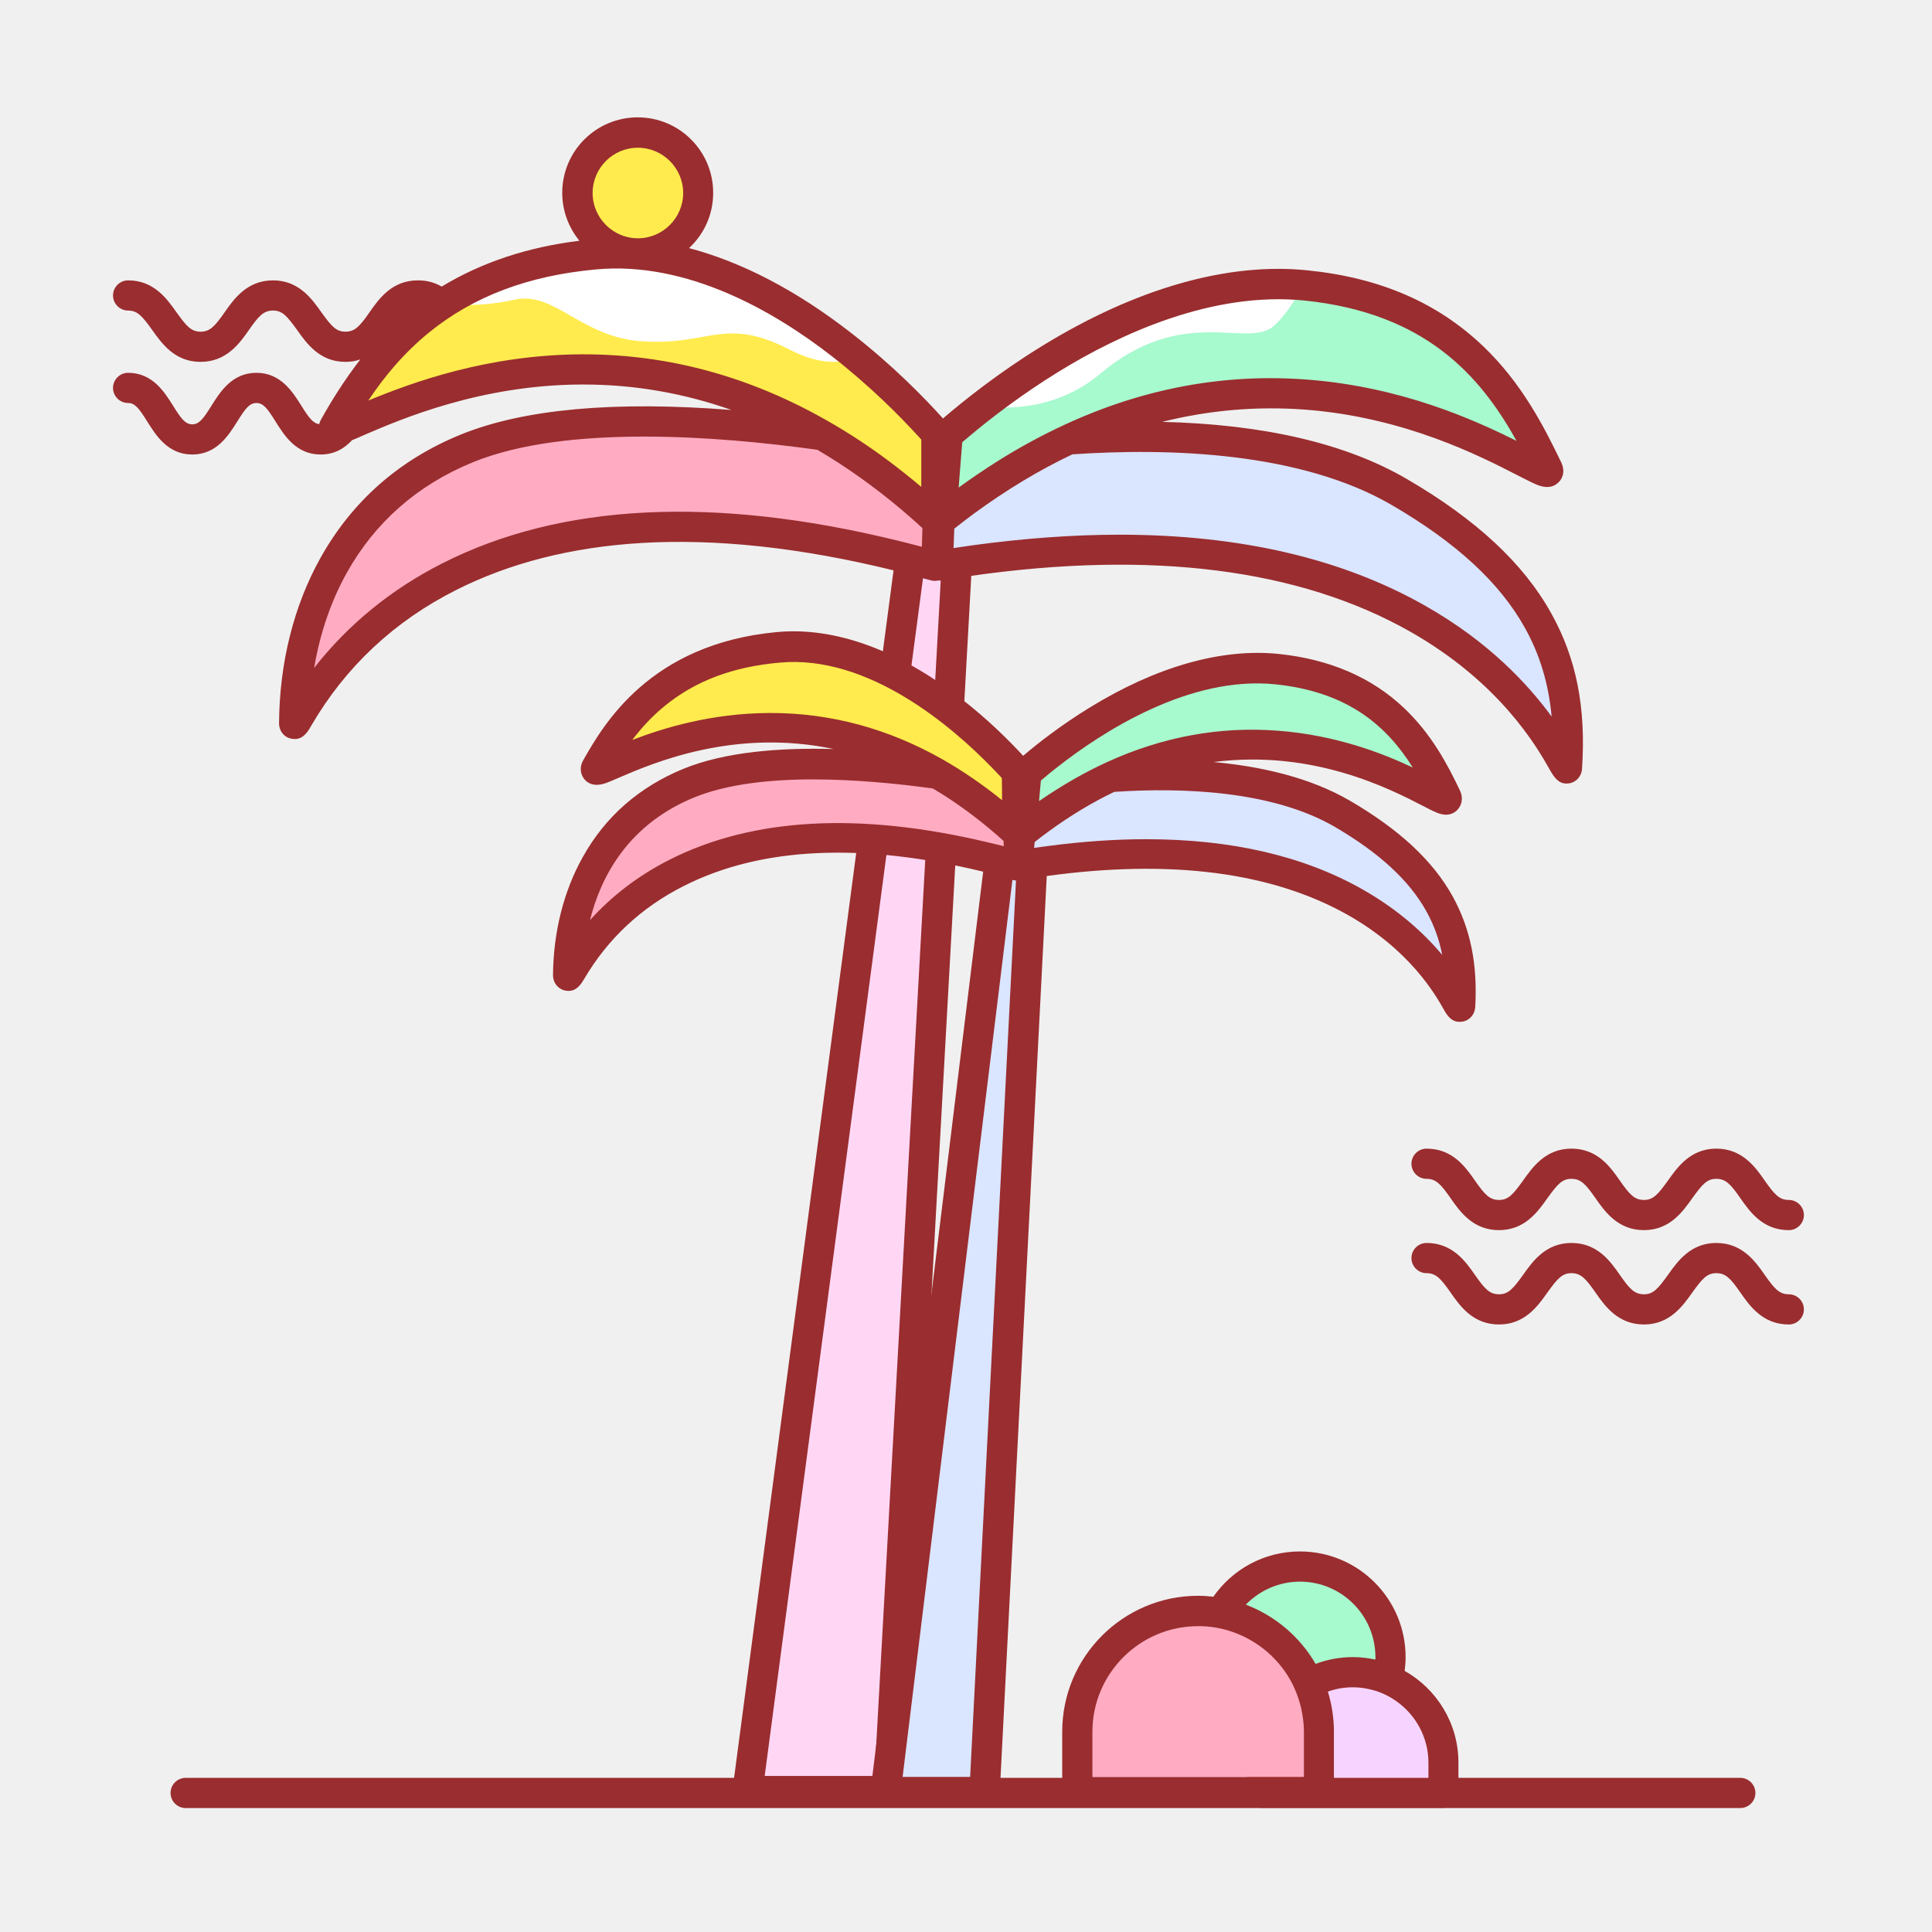
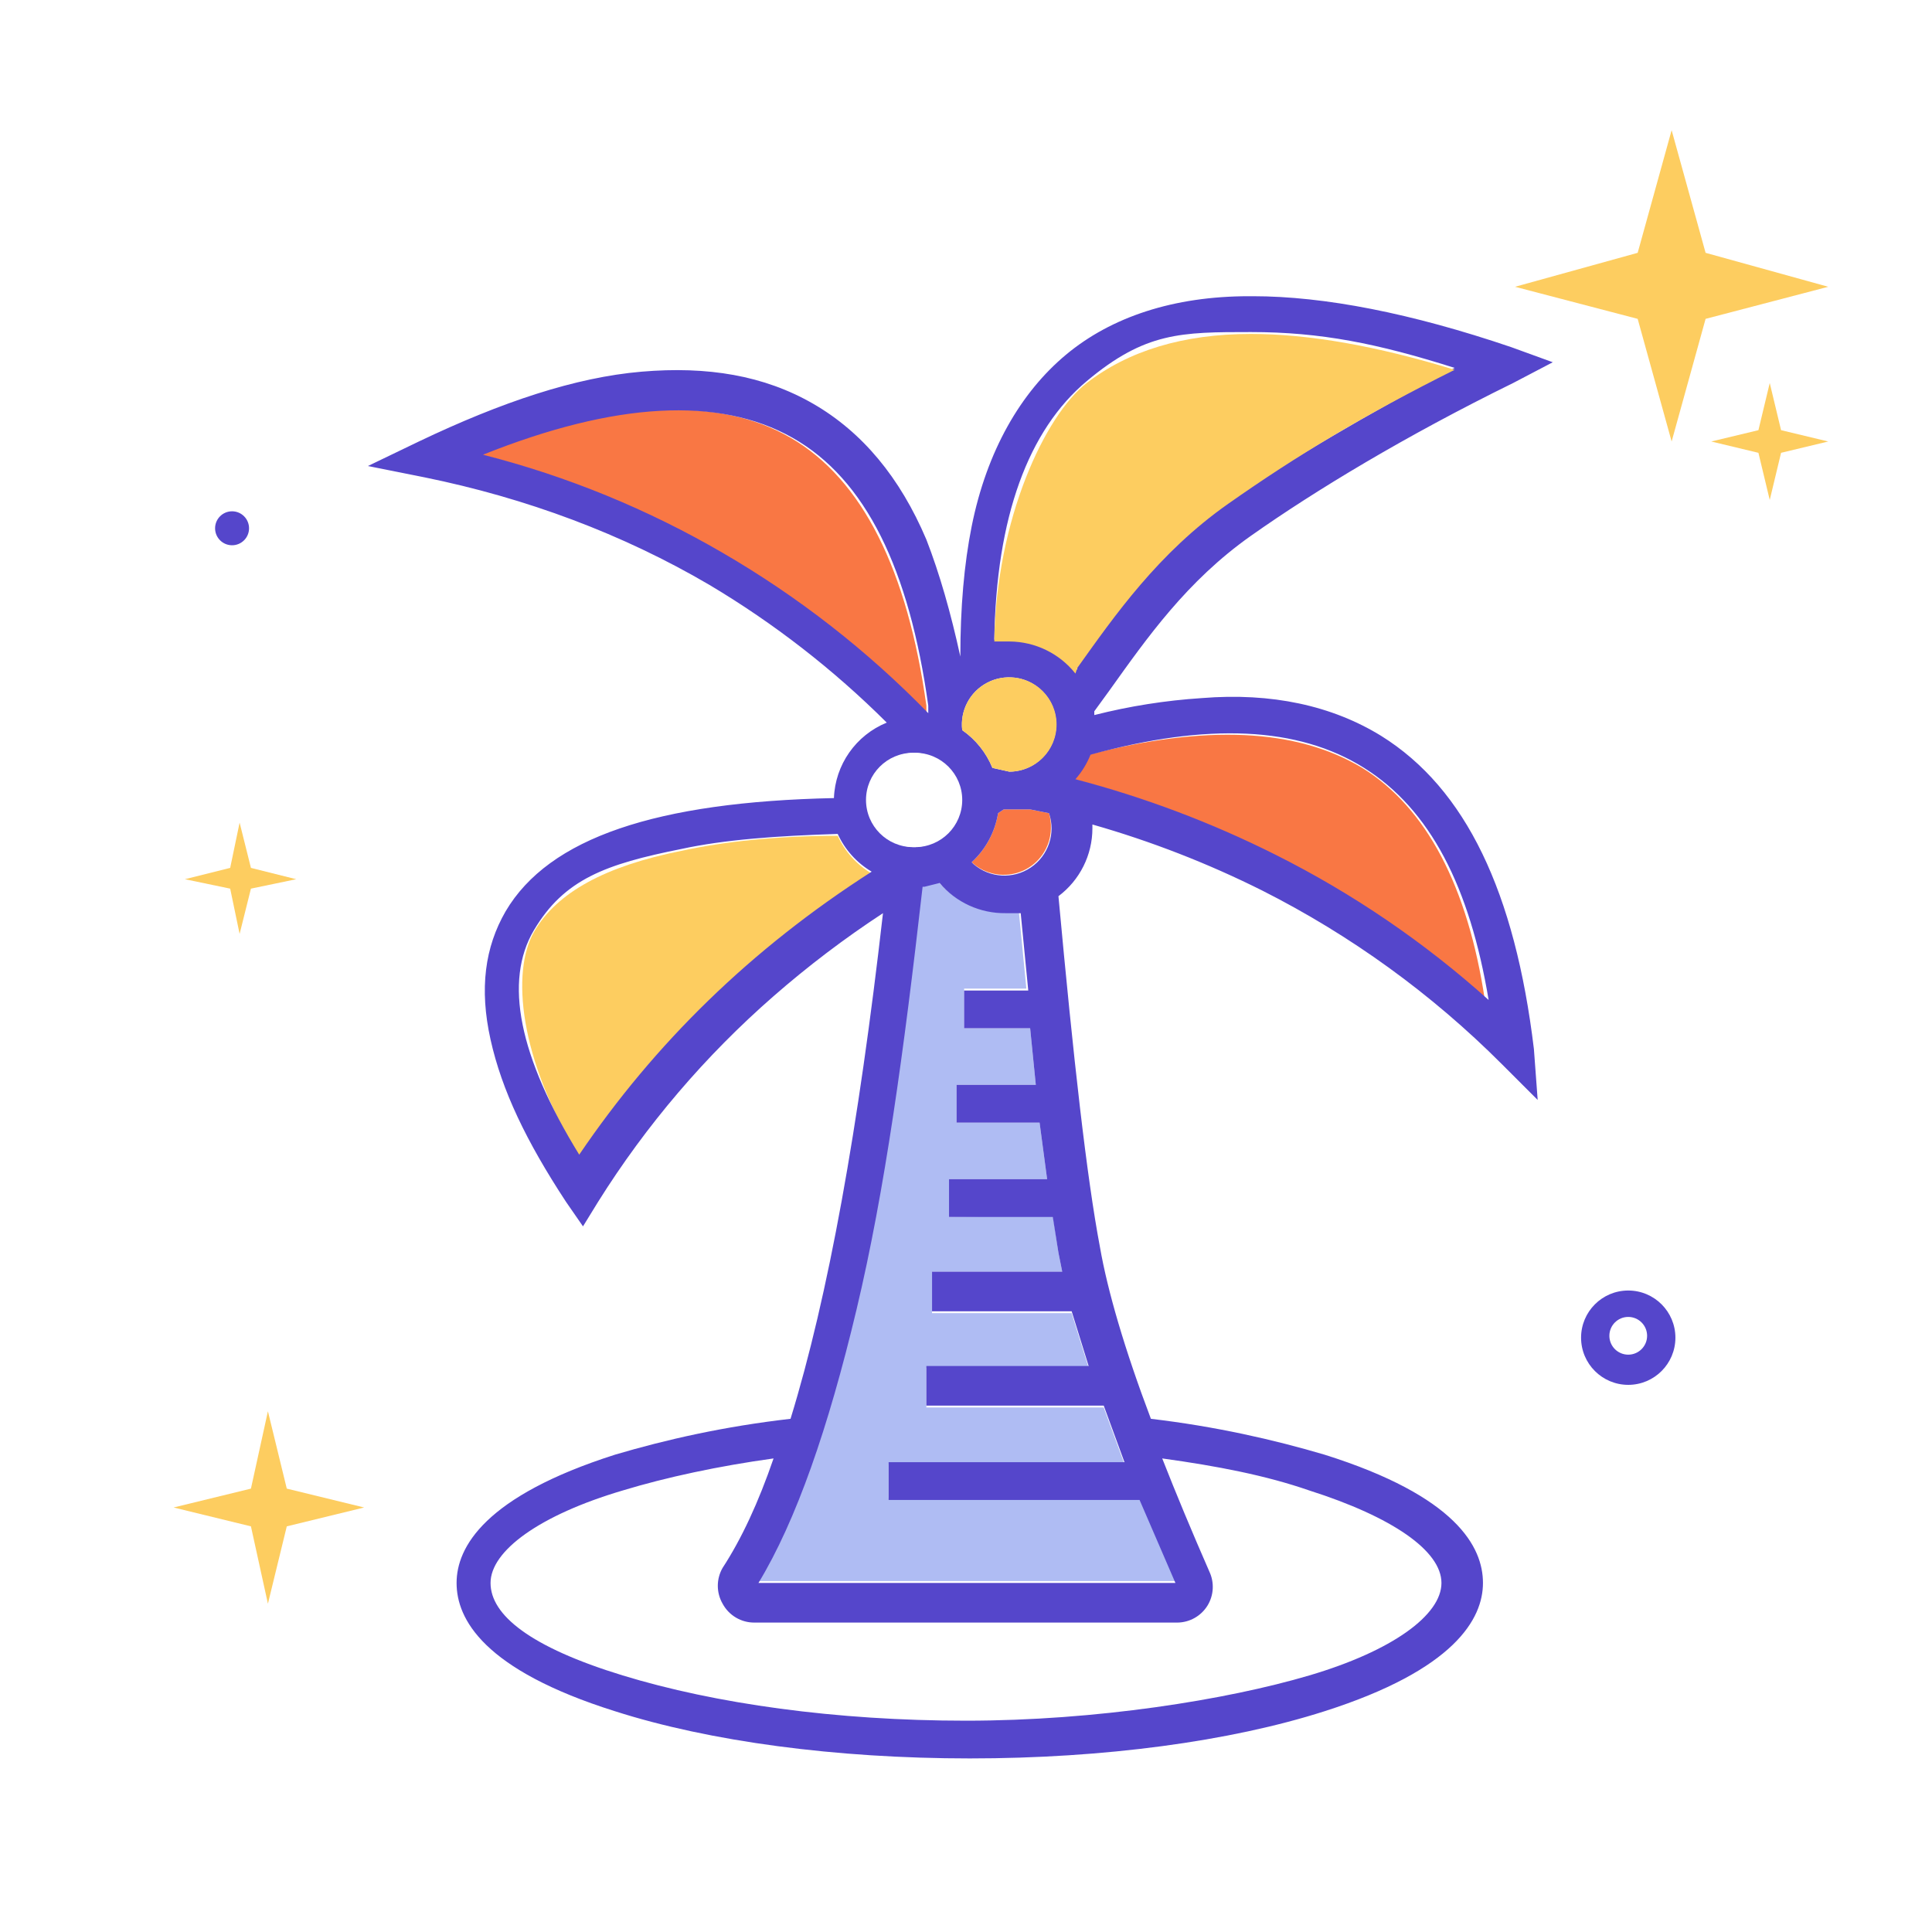
<svg xmlns="http://www.w3.org/2000/svg" width="800px" height="800px" viewBox="0 0 1024 1024" class="icon" version="1.1">
-   <path d="M948.1 702c-13.8 0-20.7-9.8-25.7-17-5.1-7.3-7.7-10.2-12.7-10.2s-7.5 3-12.7 10.2c-5.1 7.2-12 17-25.7 17s-20.7-9.8-25.7-17c-5.1-7.3-7.7-10.2-12.7-10.2-5 0-7.5 3-12.7 10.2-5.1 7.2-12 17-25.7 17-13.8 0-20.7-9.8-25.7-17-5.1-7.3-7.7-10.2-12.7-10.2-4.4 0-8-3.6-8-8s3.6-8 8-8c13.8 0 20.7 9.8 25.7 17 5.1 7.3 7.7 10.2 12.7 10.2 5 0 7.5-3 12.7-10.2 5.1-7.2 12-17 25.7-17 13.8 0 20.7 9.8 25.7 17 5.1 7.3 7.7 10.2 12.7 10.2 5 0 7.5-3 12.7-10.2 5.1-7.2 12-17 25.7-17s20.7 9.8 25.7 17c5.1 7.3 7.7 10.2 12.7 10.2 4.4 0 8 3.6 8 8s-3.6 8-8 8zM948.1 652c-13.8 0-20.7-9.8-25.7-17-5.1-7.3-7.7-10.2-12.7-10.2s-7.5 3-12.7 10.2c-5.1 7.2-12 17-25.7 17s-20.7-9.8-25.7-17c-5.1-7.3-7.7-10.2-12.7-10.2-5 0-7.5 3-12.7 10.2-5.1 7.2-12 17-25.7 17-13.8 0-20.7-9.8-25.7-17-5.1-7.3-7.7-10.2-12.7-10.2-4.4 0-8-3.6-8-8s3.6-8 8-8c13.8 0 20.7 9.8 25.7 17 5.1 7.3 7.7 10.2 12.7 10.2 5 0 7.5-3 12.7-10.2 5.1-7.2 12-17 25.7-17 13.8 0 20.7 9.8 25.7 17 5.1 7.3 7.7 10.2 12.7 10.2 5 0 7.5-3 12.7-10.2 5.1-7.2 12-17 25.7-17s20.7 9.8 25.7 17c5.1 7.3 7.7 10.2 12.7 10.2 4.4 0 8 3.6 8 8s-3.6 8-8 8z" fill="#9A2D2F" />
-   <path d="M339.1 102.3m-32 0a32 32 0 1 0 64 0 32 32 0 1 0-64 0Z" fill="#FFEB4D" />
-   <path d="M922.4 958.3h-824c-4.4 0-8-3.6-8-8s3.6-8 8-8h824c4.4 0 8 3.6 8 8s-3.6 8-8 8z" fill="#9A2D2F" />
-   <path d="M486.6 270.2l22.8 2.1-37.3 678h-74.9z" fill="#FFD7F5" />
-   <path d="M496.5 297.9l6.5-57.4s-169.2-39.8-254.6-4.9c-66.6 27.2-91.1 89.4-91.4 145.8 0 8.1 60.3-161.6 339.5-83.5z" fill="#FFACC2" />
-   <path d="M498.7 275l4.9-39.6s-88.2-111.7-187.5-102.6c-84.2 7.8-117.6 55.9-137.6 91.1-10.3 18.2 150.8-107.3 320.2 51.1z" fill="#FFEB4D" />
-   <path d="M498.8 297.8l-2.5-57.7s156.7-33.6 246.4 18.6c74 43.1 92.5 90 88.9 146.2-0.5 8.1-52.8-153.4-332.8-107.1z" fill="#DAE5FF" />
-   <path d="M498.3 274.8l-2.1-39.8s98-95.9 197.1-85.7c82.4 8.5 110.5 60.6 128 97.1 9 18.8-142.9-117.7-323 28.4z" fill="#A7F9CE" />
-   <path d="M689 878.3m-48 0a48 48 0 1 0 96 0 48 48 0 1 0-96 0Z" fill="#A7F9CE" />
-   <path d="M765 950.3h-96v-16c0-26.4 21.6-48 48-48s48 21.6 48 48v16z" fill="#F7D4FF" />
-   <path d="M699 949.9H571v-32c0-35.2 28.8-64 64-64s64 28.8 64 64v32z" fill="#FFACC2" />
-   <path d="M744.5 885.6c0.3-2.4 0.5-4.8 0.5-7.3 0-30.9-25.1-56-56-56-19 0-35.8 9.5-45.9 24-2.6-0.3-5.3-0.5-8.1-0.5-39.7 0-72 32.3-72 72v32c0 4.4 3.6 8 8 8h95.4c0.8 0.3 1.7 0.4 2.6 0.4h96c4.4 0 8-3.6 8-8v-16c0-20.8-11.5-39-28.5-48.6zM689 838.3c22.1 0 40 17.9 40 40v1.3c-3.9-0.8-7.9-1.3-12-1.3-6.9 0-13.6 1.3-19.7 3.6-8.3-14.3-21.4-25.5-37-31.4 7.3-7.5 17.5-12.2 28.7-12.2z m-28 103.6h-82v-24c0-30.9 25.1-56 56-56h0.5c5.6 0 11 0.9 16.1 2.5 13.5 4.2 24.8 13.3 31.8 25.2 2.8 4.8 4.9 10.1 6.2 15.6 0.9 4.1 1.5 8.3 1.5 12.6v24H661z m96 0.4h-50v-24.4c0-1.3 0-2.6-0.1-3.8-0.3-6.1-1.4-11.9-3.1-17.5 4.1-1.5 8.6-2.3 13.2-2.3 2.8 0 5.6 0.3 8.3 0.9 5.4 1.1 10.3 3.3 14.7 6.4 10.3 7.2 17.1 19.2 17.1 32.7v8z" fill="#9A2D2F" />
-   <path d="M316.8 140.8c-27.1 2.5-50.2 9.3-70 20.8 7.9 0.1 16.6-0.7 26.2-2.8 20.7-4.5 35 19.5 66.1 22 37 2.9 44.4-13.5 79.4 4.5 12 6.1 21.4 7.4 28.9 5.9-1.8-1.5-3.6-2.9-5.5-4.4-30.2-23.4-76.5-50.5-125.1-46zM562 195c-11.6 7.1-21.9 14.4-30.7 21 16.1 0.2 35.5-4.1 51.7-17.8 44-37.1 78-13.3 92-25.3 4.1-3.5 8.4-9.4 12.5-15.9-47.2-3.2-94.1 18.7-125.5 38z" fill="#FFFFFF" />
-   <path d="M822.2 325.1c-14.7-26.5-39.8-49.8-76.5-71.2-32.4-18.9-75.9-29-129.7-30.3 24.8-6.2 50.1-8.4 75.6-6.5 53.1 4 93.4 24.9 112.7 34.8 3.8 1.9 6.8 3.5 9.1 4.5 2.4 1.1 8.2 3.6 12.6-0.7 1.1-1 4.3-4.8 1.4-10.8-9.4-19.5-21-42-41.3-61.4-24.2-23.1-54.6-36.3-93-40.2-42.3-4.4-91 9.5-140.8 40.1-23.4 14.4-41.8 29.2-52.5 38.4-9.7-10.8-26.7-28.3-48.9-45.5-28.8-22.4-57.7-37.4-85.7-44.8 7.9-7.3 12.8-17.7 12.8-29.3 0-22.1-17.9-40-40-40s-40 17.9-40 40c0 9.6 3.4 18.4 9.1 25.4-27.7 3.4-52.1 11.6-73 24.3-3.4-2-7.5-3.3-12.6-3.3-13.8 0-20.7 9.8-25.7 17-5.1 7.3-7.7 10.2-12.7 10.2-5 0-7.5-3-12.7-10.2-5.1-7.2-12-17-25.7-17s-20.7 9.8-25.7 17c-5.1 7.3-7.7 10.2-12.7 10.2s-7.5-3-12.7-10.2c-5.1-7.2-12-17-25.7-17-4.4 0-8 3.6-8 8s3.6 8 8 8c5 0 7.5 3 12.7 10.2 5.1 7.2 12 17 25.7 17s20.7-9.8 25.7-17c5.1-7.3 7.7-10.2 12.7-10.2s7.5 3 12.7 10.2c5.1 7.2 12 17 25.7 17 3 0 5.6-0.5 7.9-1.3-8.3 10.7-15 21.4-20.6 31.4-0.6 1-1 2-1.2 2.9-3.3-0.4-5.5-3.4-9.5-9.8-4.6-7.3-10.9-17.4-23.8-17.4s-19.2 10.1-23.8 17.4c-4.3 6.9-6.5 9.9-10.2 9.9s-5.9-3-10.2-9.9c-4.6-7.3-10.9-17.4-23.8-17.4-4.4 0-8 3.6-8 8s3.6 8 8 8c3.7 0 5.9 3 10.2 9.9 4.6 7.3 10.9 17.4 23.8 17.4s19.2-10.1 23.8-17.4c4.3-6.9 6.5-9.9 10.2-9.9s5.9 3 10.2 9.9c4.6 7.3 10.9 17.4 23.8 17.4 7.5 0 12.7-3.3 16.7-7.6 1.8-0.7 3.9-1.6 6.3-2.7 20-8.6 61.7-26.5 114.9-26.8h1.4c26.8 0 53 4.5 78.5 13.5-62-4.9-110.2-0.5-143.4 13-32.7 13.3-57.7 35.4-74.5 65.5-14.1 25.3-21.7 55.6-21.9 87.6 0 3.8 2.4 7.1 6 8 0.8 0.2 1.6 0.3 2.4 0.3 4.6 0 7-4.1 8.8-7.3 18.1-31 43.9-55.2 76.7-71.7 28.3-14.3 61.2-22.7 98.1-24.9 40-2.4 84.9 2.5 133.7 14.5l-85.3 645.9c-0.3 2.3 0.4 4.6 1.9 6.3 1.5 1.7 3.7 2.7 6 2.7h74.9c4.2 0 7.8-3.3 8-7.6l35.7-644.4c95.7-13.6 173.8-3.7 232.5 29.5 48 27.2 67.5 61.6 73.9 72.9 2 3.5 4.4 7.7 9 7.7 0.6 0 1.3-0.1 2-0.2 3.5-0.8 6.1-3.9 6.3-7.6 2.2-32.4-3-58.6-16.3-82.4zM338.1 78.3c13.2 0 24 10.8 24 24s-10.8 24-24 24-24-10.8-24-24 10.7-24 24-24z m-28.7 109.5h-1.5c-49.7 0.3-89.5 14.9-112.7 24.5 8.2-12.3 18.5-24.9 32.1-36 23.6-19.2 52.6-30.2 88.6-33.5 48.6-4.5 94.8 22.5 125 46 20.2 15.7 36.2 31.9 45.7 42.3 0.6 0.6 1.7 1.9 1.7 1.9v25c-0.1-0.1-0.2-0.1-0.3-0.2-5.5-4.6-11-9-16.6-13.2-10.8-8.1-21.8-15.3-32.9-21.6-41-23.4-84.1-35.2-129.1-35.2z m-74.8 110.7c-27.2 13.8-50 32.4-68.1 55.5 3.1-18.3 8.9-35.3 17.3-50.4 15-26.8 37.4-46.5 66.6-58.5 24.9-10.2 57.5-13.7 91-13.7 31.9 0 64.5 3.2 91.8 7 15.2 8.9 30.1 19.5 44.7 31.8 3.7 3.1 7.4 6.4 11 9.7l-0.3 9.9c-4.4-1.2-8.7-2.2-13-3.3-97.2-23.8-178.2-19.8-241 12z m228.9 642.8h-58.2l83.9-634.8c1.4 0.4 2.8 0.7 4.2 1.1 1.2 0.3 2.4 0.4 3.6 0.1h1.6l-35.1 633.6zM510 234.4s2.8-2.4 4.4-3.7c10.6-8.9 26.9-21.5 46.7-33.7 32.5-20 81.6-42.7 130.4-37.7 63.8 6.6 93 39.6 112.3 74.4-22.4-11.2-61.1-28.7-110.9-32.5-43.9-3.4-86.8 4.6-128.4 23.8-12.3 5.7-24.5 12.3-36.5 19.9-6.6 4.2-13.1 8.6-19.6 13.3-0.1 0.1-0.2 0.1-0.3 0.2l1.9-24z m245.1 86.5c-44.1-25-98.3-37.5-161.7-37.5-24.5 0-50.5 1.9-77.8 5.6l-10.2 1.5 0.4-10.3c3.4-2.7 6.9-5.4 10.3-7.9 17.2-12.6 34.6-23.1 52.3-31.5 51.9-3.5 121.1-1.2 169.3 26.9 34.2 19.9 57.3 41.2 70.6 65.2 7.9 14.2 12.5 29.5 14.1 46.9-12.3-16.8-33.1-39.6-67.3-58.9z" fill="#9A2D2F" />
-   <path d="M532.1 437.5l15.9 1.3-26.2 511h-52.5z" fill="#DAE5FF" />
-   <path d="M538.9 458.8l4.6-40.2s-118.5-27.8-178.4-3.4c-46.6 19-63.8 62.6-64.1 102 0 5.7 42.3-113.1 237.9-58.4z" fill="#FFACC2" />
-   <path d="M540.4 442.7l3.4-27.7s-61.8-78.2-131.4-71.8c-59 5.4-82.4 39.2-96.4 63.8-7.2 12.7 105.7-75.2 224.4 35.7z" fill="#FFEB4D" />
-   <path d="M540.5 458.7l-1.7-40.4s109.8-23.6 172.7 13c51.9 30.2 64.8 63 62.3 102.4-0.4 5.6-37.1-107.5-233.3-75z" fill="#DAE5FF" />
-   <path d="M540.1 442.6l-1.5-27.9s68.6-67.1 138.1-60c57.7 6 77.4 42.4 89.7 68 6.4 13.1-100.1-82.4-226.3 19.9z" fill="#A7F9CE" />
-   <path d="M770 475.2c-10.5-19-28.4-35.6-54.5-50.8-21.1-12.3-47-18.2-72.3-20.5 52.7-6.8 93.5 14.2 111.1 23.3 2.7 1.4 4.8 2.5 6.5 3.2 1.8 0.8 7.2 3.2 11.5-1 2.1-2.1 3.6-5.9 1.5-10.4-6.6-13.9-15-29.8-29.5-43.6-17.1-16.3-39.5-26-66.6-28.8-30.2-3.1-64.8 6.7-100.1 28.4-15.3 9.4-27.6 19-35.3 25.6-7.1-7.7-18.5-19.2-33-30.4-33.2-25.8-66.9-38-97.4-35.2-67.6 6.2-92.2 49.4-102.7 67.8-2.5 4.3-1.2 8.2 0.7 10.4 4 4.4 9.5 2.4 11.4 1.8 1.7-0.6 3.9-1.6 6.7-2.8 18.4-7.9 61.2-26.3 113.9-15.2-28.6-0.8-57.7 1.5-79.7 10.5-23.4 9.6-41.4 25.3-53.4 46.9-10.1 18.1-15.5 39.7-15.7 62.5 0 3.8 2.4 7 5.9 8 0.8 0.2 1.6 0.3 2.4 0.3 4.5 0 6.8-4 8.2-6.3 12.5-21.3 30.2-37.9 52.8-49.3 40.8-20.7 94.2-23.2 158.7-7.6l-59.6 486.5c-0.3 2.3 0.4 4.6 1.9 6.3s3.7 2.7 6 2.7h52.5c4.3 0 7.8-3.3 8-7.6l24.9-485.6c65.6-9 119.2-2.1 159.5 20.6 33.1 18.7 46.5 42.3 50.9 50.1 1.4 2.5 3.7 6.6 8.4 6.6 0.6 0 1.3-0.1 2-0.2 3.5-0.8 6-3.8 6.3-7.5 1.3-22.8-2.5-41.6-11.9-58.7z m-94-112.5c39.4 4.1 59.5 22.9 72.8 44.1-16.3-7.7-41-17.2-71.4-19.5-30.9-2.4-61.2 3.2-90.6 16.6-12 5.5-23.8 12.3-35.5 20.3-0.2 0.1-0.3 0.2-0.5 0.3l-0.1 0.1s0.7-7.7 1-10.9c2.4-2 5.3-4.5 8.7-7.1C584.1 388 630.3 358 676 362.7z m-267.5 15.2h-1.1c-30.3 0.2-55.4 7.8-72.3 14.3 4.8-6.3 10.4-12.5 17.3-18.1 16.2-13.2 36-20.7 60.8-22.9 47.3-4.4 91.9 34.4 112.5 55.6 2 2.1 3.8 3.9 5.3 5.6 0.1 3.9 0.1 11.7 0.1 11.7-10.3-8.3-20.8-15.5-31.5-21.6-28.9-16.4-59.4-24.6-91.1-24.6zM355 455.6c-16.4 8.3-30.5 19-42.3 32.1 5.8-23.2 20.3-50.8 55.4-65.1 17.2-7 39.7-9.5 62.8-9.5 22 0 44.6 2.2 63.5 4.8 9.7 5.7 19.5 12.6 29.4 20.8 2.7 2.2 5.4 4.6 8.1 7l0.1 2.6v0.2c-3.1-0.8-6.1-1.5-9.1-2.2-67.5-16-123.9-12.9-167.9 9.3z m159.2 486.2h-35.8l58.2-475.4h0.2c0.6 0.2 1.2 0.2 1.7 0.3l-24.3 475.1zM722 471.3c-31.3-17.7-69.6-26.5-114.5-26.5-16.5 0-33.8 1.2-52 3.6-2.4 0.3-4.9 0.7-7.4 1l0.3-3.1c2.5-2 5-3.9 7.5-5.7 11.8-8.6 23.4-15.5 34.7-20.9 35.9-2.4 83.7-0.7 116.8 18.5C731 452 746.9 466.6 756 483c4 7.2 6.8 14.8 8.4 23.1-9.1-10.8-22.6-23.6-42.4-34.8z" fill="#9A2D2F" />
+   <path d="M0 0h1024v1024H0z" fill="#FFFFFF" />
+   <path d="M868 169l-65-17 65-18 18-65 18 65 65 18-65 17-18 65-18-65zM133 809l-41-10 41-10 9-41 10 41 41 10-41 10-10 41-9-41z" fill="#FDCD60" />
+   <path d="M932 240l-25-6 25-6 6-25 6 25 25 6-25 6-6 25-6-25zM122 471l-24-5 24-6 5-24 6 24 24 6-24 5-6 24-5-24z" fill="#FDCD60" />
+   <path d="M123 280m-9 0a9 9 0 1 0 18 0 9 9 0 1 0-18 0Z" fill="#5546CB" />
+   <path d="M863 734a25 25 0 1 1 25-25 25 25 0 0 1-25 25z m0-36a10 10 0 1 0 10 10 10 10 0 0 0-10-10z" fill="#5546CB" />
+   <path d="M640 851a19 19 0 0 1-16 9H400a19 19 0 0 1-17-10 19 19 0 0 1 0-19q14-23 27-58c-30 4-57 10-80 17-44 14-70 32-70 49s26 36 70 49 113 24 182 24 133-9 182-24 70-32 70-49-26-36-70-49c-23-7-49-13-77-17q11 28 25 60a19 19 0 0 1-2 18z" fill="#FFFFFF" />
+   <path d="M503 645v-20h52l-4-30h-44v-20h42l-3-30h-35v-21h33l-4-41h-8a45 45 0 0 1-35-16l-8 2h-1c-9 89-21 164-35 224s-32 113-52 145h222l-19-44H471v-18h125l-11-30h-94v-21h86l-9-29h-74v-22h69l-2-10-3-20z" fill="#AFBCF3" />
+   <path d="M444 443c-32 0-60 3-83 8-40 8-66 22-78 43s-8 67 24 119c40-59 92-109 155-150a45 45 0 0 1-18-20z" fill="#FDCD60" />
+   <path d="M557 439a25 25 0 0 0-1-8l-10-2h-14l-3 2a45 45 0 0 1-14 26 25 25 0 0 0 42-18zM491 378v-4c-10-72-34-120-72-142s-94-20-164 9a496 496 0 0 1 127 52 508 508 0 0 1 109 85zM722 407c-35-21-83-23-145-7a45 45 0 0 1-8 13 544 544 0 0 1 106 40 513 513 0 0 1 112 77c-9-60-31-102-65-123z" fill="#F97744" />
+   <path d="M732 390c-26-16-58-23-95-20a314 314 0 0 0-57 9v-2l8-11c20-28 41-58 75-82s82-53 139-81l21-11-22-8c-53-18-99-27-137-27h-2c-40 0-73 11-97 31s-42 51-50 91c-4 20-6 43-6 69-5-23-11-44-18-62-14-33-34-57-60-72s-56-20-91-17-74 16-118 37l-27 13 30 6c54 11 105 30 151 57a484 484 0 0 1 94 73 45 45 0 0 0-28 40c-94 2-151 21-174 60-11 19-14 41-8 68s19 54 40 86l9 13 8-13a490 490 0 0 1 93-109 527 527 0 0 1 58-44c-13 114-29 203-49 268-35 4-66 11-93 19-69 22-84 49-84 68s14 46 84 68c50 16 117 25 188 25s138-9 188-25c69-22 84-49 84-68s-14-46-84-68c-27-8-58-15-92-19-14-37-23-68-27-91-7-37-14-99-22-186a45 45 0 0 0 18-36v-2a519 519 0 0 1 90 35 495 495 0 0 1 127 92l19 19-2-27c-10-83-36-138-81-166z m-349-97a496 496 0 0 0-127-52c70-28 125-31 164-9s62 70 72 142v4a508 508 0 0 0-109-85z m-76 319c-32-52-40-92-24-119s38-35 78-43c23-5 51-7 83-8a45 45 0 0 0 18 20c-64 41-115 91-155 150z m153-188a25 25 0 1 1 25 25 25 25 0 0 1-25-25z m234 366c44 14 70 32 70 49s-26 36-70 49-113 24-182 24-133-9-182-24-70-32-70-49 26-36 70-49c23-7 51-13 80-17q-12 35-27 58a19 19 0 0 0 0 19 19 19 0 0 0 17 10h224a19 19 0 0 0 16-9 19 19 0 0 0 1-18q-14-32-25-60c29 4 55 9 78 17zM561 664l2 10h-69v21h74l9 29h-86v21h94l11 30H471v20h133l19 44H402c20-33 37-82 52-145s25-136 35-224h1l8-2a45 45 0 0 0 35 16h8l4 41h-34v20h35l3 30h-42v20h44l4 30h-52v20h55z m-46-207a45 45 0 0 0 14-26l3-2h14l10 2a25 25 0 0 1-40 27z m20-48l-9-2a45 45 0 0 0-16-20 25 25 0 1 1 25 22z m0-70h-8c1-65 18-111 49-137s50-26 87-26 67 6 108 19c-47 25-88 49-120 71s-60 58-80 87v2a45 45 0 0 0-36-16z m141 114a544 544 0 0 0-106-40 45 45 0 0 0 8-13c62-17 110-15 145 7s56 63 66 123a513 513 0 0 0-113-77z" fill="#5546CB" />
+   <path d="M571 354c20-28 43-61 80-87s72-47 120-71q-62-19-108-19c-36 0-65 9-87 26s-48 72-49 137h8a45 45 0 0 1 35 17zM535 359a25 25 0 0 0-25 28 45 45 0 0 1 16 20l9 2a25 25 0 0 0 0-50z" fill="#FDCD60" />
+   <path d="M484 449a25 25 0 1 0-25-25 25 25 0 0 0 25 25z" fill="#FFFFFF" />
</svg>
